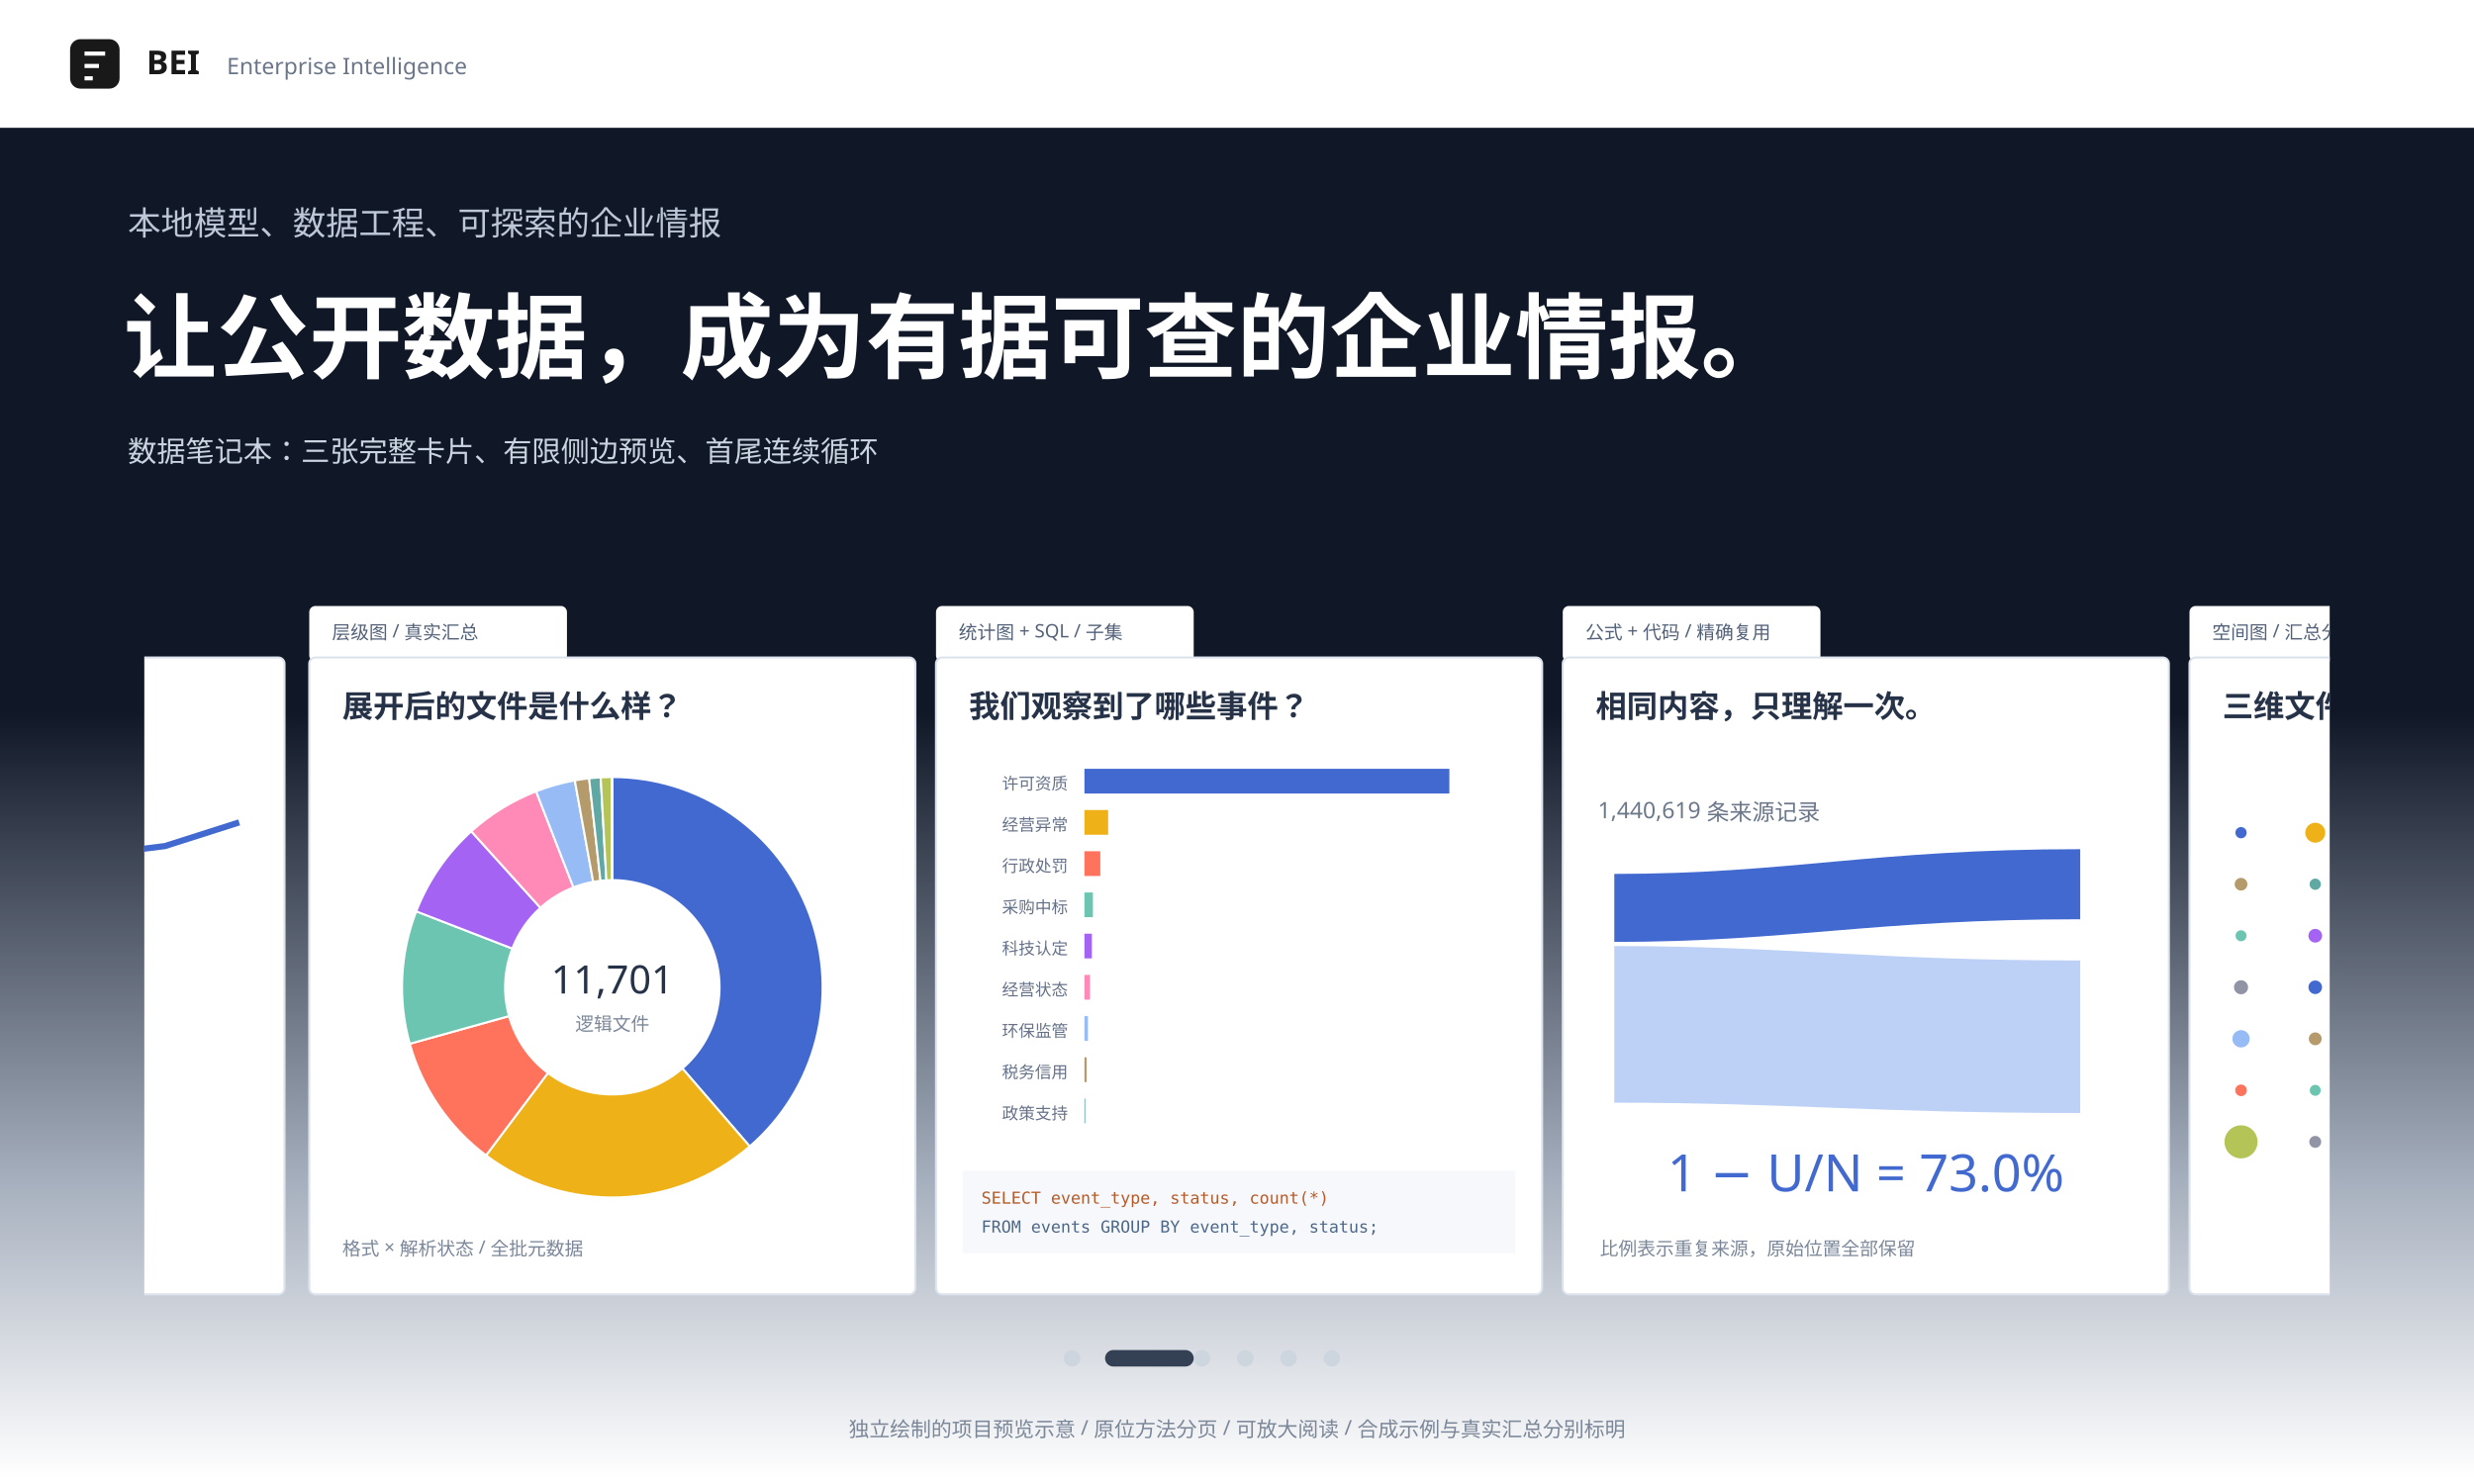
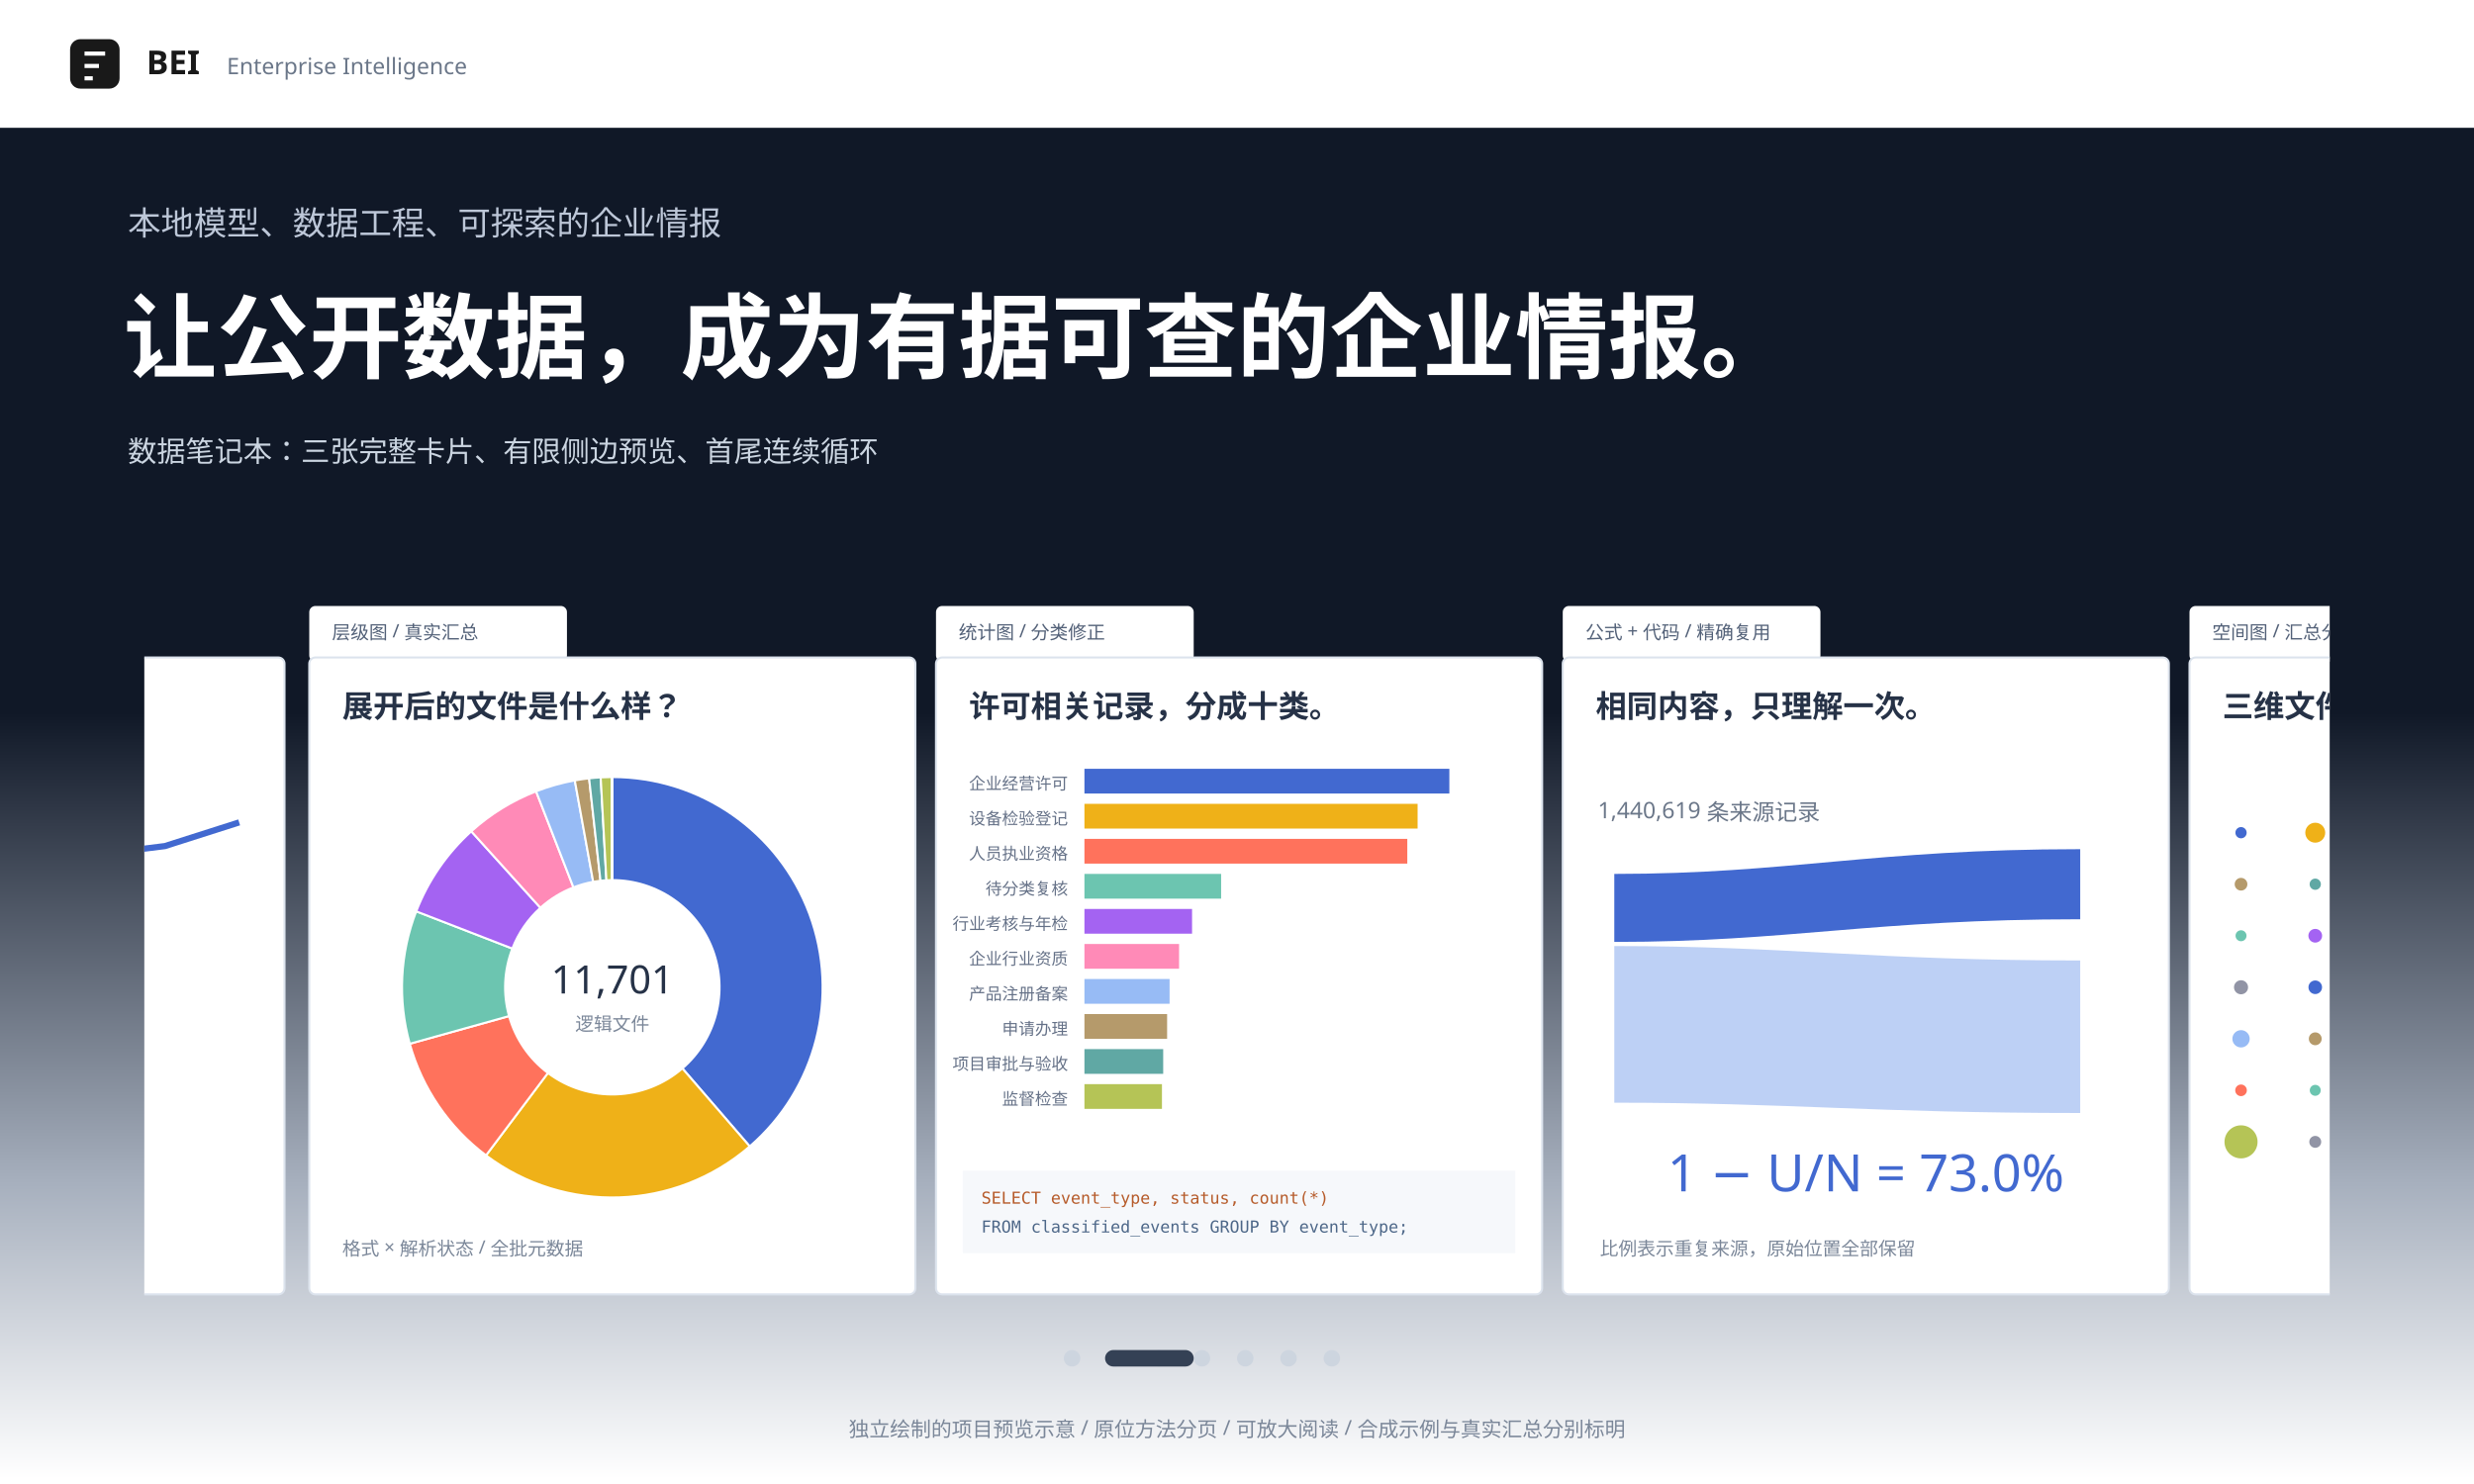
<svg xmlns="http://www.w3.org/2000/svg" width="1200" height="720" viewBox="0 0 1200 720">
  <defs>
    <linearGradient id="bg" x1="0" y1="0" x2="0" y2="1">
      <stop offset="0" stop-color="#101827" />
      <stop offset=".48" stop-color="#101827" />
      <stop offset=".8" stop-color="#a7b0be" />
      <stop offset="1" stop-color="#fff" />
    </linearGradient>
    <clipPath id="window">
      <rect x="70" y="292" width="1060" height="340" />
    </clipPath>
  </defs>
  <rect width="1200" height="720" fill="url(#bg)" />
  <rect width="1200" height="62" fill="white" />
  <g font-family="Segoe UI,Microsoft YaHei,sans-serif">
    <rect x="34" y="19" width="24" height="24" rx="5" fill="#191919" />
    <path d="M41 26H51M41 32H48M41 38H45" stroke="white" stroke-width="2" />
    <text x="71" y="36" fill="#191919" font-size="16" font-weight="600">BEI</text>
    <text x="110" y="36" fill="#6b7789" font-size="11">Enterprise Intelligence</text>
    <text x="62" y="114" fill="#bdc7d8" font-size="16">本地模型、数据工程、可探索的企业情报</text>
    <text x="60" y="180" fill="white" font-size="45" font-weight="600">让公开数据，成为有据可查的企业情报。</text>
    <text x="62" y="224" fill="#cbd5e1" font-size="14">数据笔记本：三张完整卡片、有限侧边预览、首尾连续循环</text>
    <g clip-path="url(#window)">
      <g transform="translate(-156 319)">
        <rect y="-25" width="125" height="27" rx="3" fill="white" />
        <text x="11" y="-9" fill="#536178" font-size="9">时间线 / 可回放</text>
        <rect width="294" height="309" rx="3" fill="white" stroke="#dce3ed" />
        <text x="16" y="29" fill="#263247" font-size="15" font-weight="600">执行进度快照</text>
        <path d="M20.0 240.0 L56.0 238.5 L92.0 237.3 L128.0 231.6 L164.0 214.8 L200.0 96.0 L236.0 91.5 L272.0 80.0" fill="none" stroke="#4269d0" stroke-width="3" />
      </g>
      <g transform="translate(150 319)">
        <rect y="-25" width="125" height="27" rx="3" fill="white" />
        <text x="11" y="-9" fill="#536178" font-size="9">层级图 / 真实汇总</text>
        <rect width="294" height="309" rx="3" fill="white" stroke="#dce3ed" />
        <text x="16" y="29" fill="#263247" font-size="15" font-weight="600">展开后的文件是什么样？</text>
        <path d="M147.00 58.00A102 102 0 0 1 213.66 237.20L180.99 199.36A52 52 0 0 0 147.00 108.00Z" fill="#4269d0" stroke="white" />
        <path d="M213.66 237.20A102 102 0 0 1 85.75 241.56L115.77 201.58A52 52 0 0 0 180.99 199.36Z" fill="#efb118" stroke="white" />
        <path d="M85.75 241.56A102 102 0 0 1 48.75 187.41L96.91 173.98A52 52 0 0 0 115.77 201.58Z" fill="#ff725c" stroke="white" />
        <path d="M48.75 187.41A102 102 0 0 1 51.89 123.16L98.51 141.22A52 52 0 0 0 96.91 173.98Z" fill="#6cc5b0" stroke="white" />
        <path d="M51.89 123.16A102 102 0 0 1 78.59 84.34L112.12 121.43A52 52 0 0 0 98.51 141.22Z" fill="#a463f2" stroke="white" />
        <path d="M78.59 84.34A102 102 0 0 1 110.02 64.94L128.14 111.54A52 52 0 0 0 112.12 121.43Z" fill="#ff8ab7" stroke="white" />
        <path d="M110.02 64.94A102 102 0 0 1 128.80 59.64L137.72 108.83A52 52 0 0 0 128.14 111.54Z" fill="#97bbf5" stroke="white" />
        <path d="M128.80 59.64A102 102 0 0 1 135.74 58.62L141.26 108.32A52 52 0 0 0 137.72 108.83Z" fill="#b59a6b" stroke="white" />
        <path d="M135.74 58.62A102 102 0 0 1 141.36 58.16L144.13 108.08A52 52 0 0 0 141.26 108.32Z" fill="#60a8a4" stroke="white" />
        <path d="M141.36 58.16A102 102 0 0 1 146.67 58.00L146.83 108.00A52 52 0 0 0 144.13 108.08Z" fill="#b5c456" stroke="white" />
        <path d="M146.67 58.00A102 102 0 0 1 147.00 58.00L147.00 108.00A52 52 0 0 0 146.83 108.00Z" fill="#9194a5" stroke="white" />
        <text x="147" y="163" text-anchor="middle" fill="#263247" font-size="19">11,701</text>
        <text x="147" y="181" text-anchor="middle" fill="#7b8799" font-size="9">逻辑文件</text>
        <text x="16" y="290" fill="#7b8799" font-size="9">格式 × 解析状态 / 全批元数据</text>
      </g>
      <g transform="translate(454 319)">
        <rect y="-25" width="125" height="27" rx="3" fill="white" />
-         <text x="11" y="-9" fill="#536178" font-size="9">统计图 + SQL / 子集</text>
+         <text x="11" y="-9" fill="#536178" font-size="9">统计图 / 分类修正</text>
        <rect width="294" height="309" rx="3" fill="white" stroke="#dce3ed" />
-         <text x="16" y="29" fill="#263247" font-size="15" font-weight="600">我们观察到了哪些事件？</text>
-         <text x="64" y="64" text-anchor="end" fill="#657187" font-size="8">许可资质</text>
+         <text x="16" y="29" fill="#263247" font-size="15" font-weight="600">许可相关记录，分成十类。</text>
+         <text x="64" y="64" text-anchor="end" fill="#657187" font-size="8">企业经营许可</text>
        <rect x="72" y="54" width="177.0" height="12" fill="#4269d0" />
-         <text x="64" y="84" text-anchor="end" fill="#657187" font-size="8">经营异常</text>
-         <rect x="72" y="74" width="11.5" height="12" fill="#efb118" />
-         <text x="64" y="104" text-anchor="end" fill="#657187" font-size="8">行政处罚</text>
-         <rect x="72" y="94" width="7.7" height="12" fill="#ff725c" />
-         <text x="64" y="124" text-anchor="end" fill="#657187" font-size="8">采购中标</text>
-         <rect x="72" y="114" width="4.1" height="12" fill="#6cc5b0" />
-         <text x="64" y="144" text-anchor="end" fill="#657187" font-size="8">科技认定</text>
-         <rect x="72" y="134" width="3.6" height="12" fill="#a463f2" />
-         <text x="64" y="164" text-anchor="end" fill="#657187" font-size="8">经营状态</text>
-         <rect x="72" y="154" width="2.7" height="12" fill="#ff8ab7" />
-         <text x="64" y="184" text-anchor="end" fill="#657187" font-size="8">环保监管</text>
-         <rect x="72" y="174" width="1.7" height="12" fill="#97bbf5" />
-         <text x="64" y="204" text-anchor="end" fill="#657187" font-size="8">税务信用</text>
-         <rect x="72" y="194" width="1.1" height="12" fill="#b59a6b" />
-         <text x="64" y="224" text-anchor="end" fill="#657187" font-size="8">政策支持</text>
-         <rect x="72" y="214" width="0.4" height="12" fill="#60a8a4" />
+         <text x="64" y="81" text-anchor="end" fill="#657187" font-size="8">设备检验登记</text>
+         <rect x="72" y="71" width="161.6" height="12" fill="#efb118" />
+         <text x="64" y="98" text-anchor="end" fill="#657187" font-size="8">人员执业资格</text>
+         <rect x="72" y="88" width="156.6" height="12" fill="#ff725c" />
+         <text x="64" y="115" text-anchor="end" fill="#657187" font-size="8">待分类复核</text>
+         <rect x="72" y="105" width="66.3" height="12" fill="#6cc5b0" />
+         <text x="64" y="132" text-anchor="end" fill="#657187" font-size="8">行业考核与年检</text>
+         <rect x="72" y="122" width="52.2" height="12" fill="#a463f2" />
+         <text x="64" y="149" text-anchor="end" fill="#657187" font-size="8">企业行业资质</text>
+         <rect x="72" y="139" width="45.9" height="12" fill="#ff8ab7" />
+         <text x="64" y="166" text-anchor="end" fill="#657187" font-size="8">产品注册备案</text>
+         <rect x="72" y="156" width="41.3" height="12" fill="#97bbf5" />
+         <text x="64" y="183" text-anchor="end" fill="#657187" font-size="8">申请办理</text>
+         <rect x="72" y="173" width="40.1" height="12" fill="#b59a6b" />
+         <text x="64" y="200" text-anchor="end" fill="#657187" font-size="8">项目审批与验收</text>
+         <rect x="72" y="190" width="38.2" height="12" fill="#60a8a4" />
+         <text x="64" y="217" text-anchor="end" fill="#657187" font-size="8">监督检查</text>
+         <rect x="72" y="207" width="37.6" height="12" fill="#b5c456" />
        <rect x="13" y="249" width="268" height="40" fill="#f6f8fb" />
        <text x="22" y="265" fill="#b65b2a" font-size="8" font-family="Consolas,monospace">SELECT event_type, status, count(*)</text>
-         <text x="22" y="279" fill="#4d6788" font-size="8" font-family="Consolas,monospace">FROM events GROUP BY event_type, status;</text>
+         <text x="22" y="279" fill="#4d6788" font-size="8" font-family="Consolas,monospace">FROM classified_events GROUP BY event_type;</text>
      </g>
      <g transform="translate(758 319)">
        <rect y="-25" width="125" height="27" rx="3" fill="white" />
        <text x="11" y="-9" fill="#536178" font-size="9">公式 + 代码 / 精确复用</text>
        <rect width="294" height="309" rx="3" fill="white" stroke="#dce3ed" />
        <text x="16" y="29" fill="#263247" font-size="15" font-weight="600">相同内容，只理解一次。</text>
        <text x="17" y="78" fill="#6b7789" font-size="11">1,440,619 条来源记录</text>
        <path d="M25 105C110 105 150 93 251 93L251 127C150 127 110 138 25 138Z" fill="#4269d0" />
        <path d="M25 140C110 140 150 147 251 147L251 221C150 221 110 216 25 216Z" fill="#bdd0f5" />
        <text x="147" y="259" text-anchor="middle" fill="#4269d0" font-size="25">1 − U/N = 73.0%</text>
        <text x="18" y="290" fill="#7b8799" font-size="9">比例表示重复来源，原始位置全部保留</text>
      </g>
      <g transform="translate(1062 319)">
        <rect y="-25" width="125" height="27" rx="3" fill="white" />
        <text x="11" y="-9" fill="#536178" font-size="9">空间图 / 汇总分箱</text>
        <rect width="294" height="309" rx="3" fill="white" stroke="#dce3ed" />
        <text x="16" y="29" fill="#263247" font-size="15" font-weight="600">三维文件空间</text>
        <circle cx="25" cy="85" r="3.23" fill="#4269d0" stroke="white" />
        <circle cx="61" cy="85" r="5.34" fill="#efb118" stroke="white" />
        <circle cx="97" cy="85" r="10.00" fill="#ff725c" stroke="white" />
        <circle cx="133" cy="85" r="8.57" fill="#6cc5b0" stroke="white" />
        <circle cx="169" cy="85" r="6.96" fill="#a463f2" stroke="white" />
        <circle cx="205" cy="85" r="5.41" fill="#ff8ab7" stroke="white" />
        <circle cx="241" cy="85" r="4.23" fill="#97bbf5" stroke="white" />
        <circle cx="25" cy="110" r="3.58" fill="#b59a6b" stroke="white" />
        <circle cx="61" cy="110" r="3.23" fill="#60a8a4" stroke="white" />
        <circle cx="97" cy="110" r="4.00" fill="#b5c456" stroke="white" />
        <circle cx="133" cy="110" r="6.63" fill="#9194a5" stroke="white" />
        <circle cx="169" cy="110" r="5.27" fill="#4269d0" stroke="white" />
        <circle cx="205" cy="110" r="4.28" fill="#efb118" stroke="white" />
        <circle cx="241" cy="110" r="3.75" fill="#ff725c" stroke="white" />
        <circle cx="25" cy="135" r="3.16" fill="#6cc5b0" stroke="white" />
        <circle cx="61" cy="135" r="3.83" fill="#a463f2" stroke="white" />
        <circle cx="97" cy="135" r="8.89" fill="#ff8ab7" stroke="white" />
        <circle cx="133" cy="135" r="8.47" fill="#97bbf5" stroke="white" />
        <circle cx="169" cy="135" r="3.16" fill="#b59a6b" stroke="white" />
        <circle cx="205" cy="135" r="5.12" fill="#60a8a4" stroke="white" />
        <circle cx="241" cy="135" r="4.65" fill="#b5c456" stroke="white" />
        <circle cx="25" cy="160" r="3.91" fill="#9194a5" stroke="white" />
        <circle cx="61" cy="160" r="3.80" fill="#4269d0" stroke="white" />
        <circle cx="97" cy="160" r="3.68" fill="#efb118" stroke="white" />
        <circle cx="133" cy="160" r="3.16" fill="#ff725c" stroke="white" />
        <circle cx="169" cy="160" r="3.16" fill="#6cc5b0" stroke="white" />
        <circle cx="205" cy="160" r="6.16" fill="#a463f2" stroke="white" />
        <circle cx="241" cy="160" r="5.01" fill="#ff8ab7" stroke="white" />
        <circle cx="25" cy="185" r="4.70" fill="#97bbf5" stroke="white" />
        <circle cx="61" cy="185" r="3.62" fill="#b59a6b" stroke="white" />
        <circle cx="97" cy="185" r="8.45" fill="#60a8a4" stroke="white" />
        <circle cx="133" cy="185" r="3.16" fill="#b5c456" stroke="white" />
        <circle cx="169" cy="185" r="3.16" fill="#9194a5" stroke="white" />
        <circle cx="205" cy="185" r="3.83" fill="#4269d0" stroke="white" />
        <circle cx="241" cy="185" r="3.62" fill="#efb118" stroke="white" />
        <circle cx="25" cy="210" r="3.32" fill="#ff725c" stroke="white" />
        <circle cx="61" cy="210" r="3.16" fill="#6cc5b0" stroke="white" />
        <circle cx="97" cy="210" r="3.16" fill="#a463f2" stroke="white" />
        <circle cx="133" cy="210" r="3.42" fill="#ff8ab7" stroke="white" />
        <circle cx="169" cy="210" r="3.39" fill="#97bbf5" stroke="white" />
        <circle cx="205" cy="210" r="4.58" fill="#b59a6b" stroke="white" />
        <circle cx="241" cy="210" r="4.62" fill="#60a8a4" stroke="white" />
        <circle cx="25" cy="235" r="8.52" fill="#b5c456" stroke="white" />
        <circle cx="61" cy="235" r="3.39" fill="#9194a5" stroke="white" />
        <circle cx="97" cy="235" r="3.23" fill="#4269d0" stroke="white" />
        <circle cx="133" cy="235" r="4.79" fill="#efb118" stroke="white" />
        <circle cx="169" cy="235" r="3.16" fill="#ff725c" stroke="white" />
      </g>
    </g>
    <circle cx="520" cy="659" r="4" fill="#cdd5df" />
    <circle cx="541" cy="659" r="4" fill="#cdd5df" />
    <circle cx="562" cy="659" r="4" fill="#cdd5df" />
    <circle cx="583" cy="659" r="4" fill="#cdd5df" />
    <circle cx="604" cy="659" r="4" fill="#cdd5df" />
    <circle cx="625" cy="659" r="4" fill="#cdd5df" />
    <circle cx="646" cy="659" r="4" fill="#cdd5df" />
    <rect x="536" y="655" width="43" height="8" rx="4" fill="#344155" />
    <text x="600" y="697" text-anchor="middle" fill="#7b8799" font-size="10">独立绘制的项目预览示意 / 原位方法分页 / 可放大阅读 / 合成示例与真实汇总分别标明</text>
  </g>
</svg>
